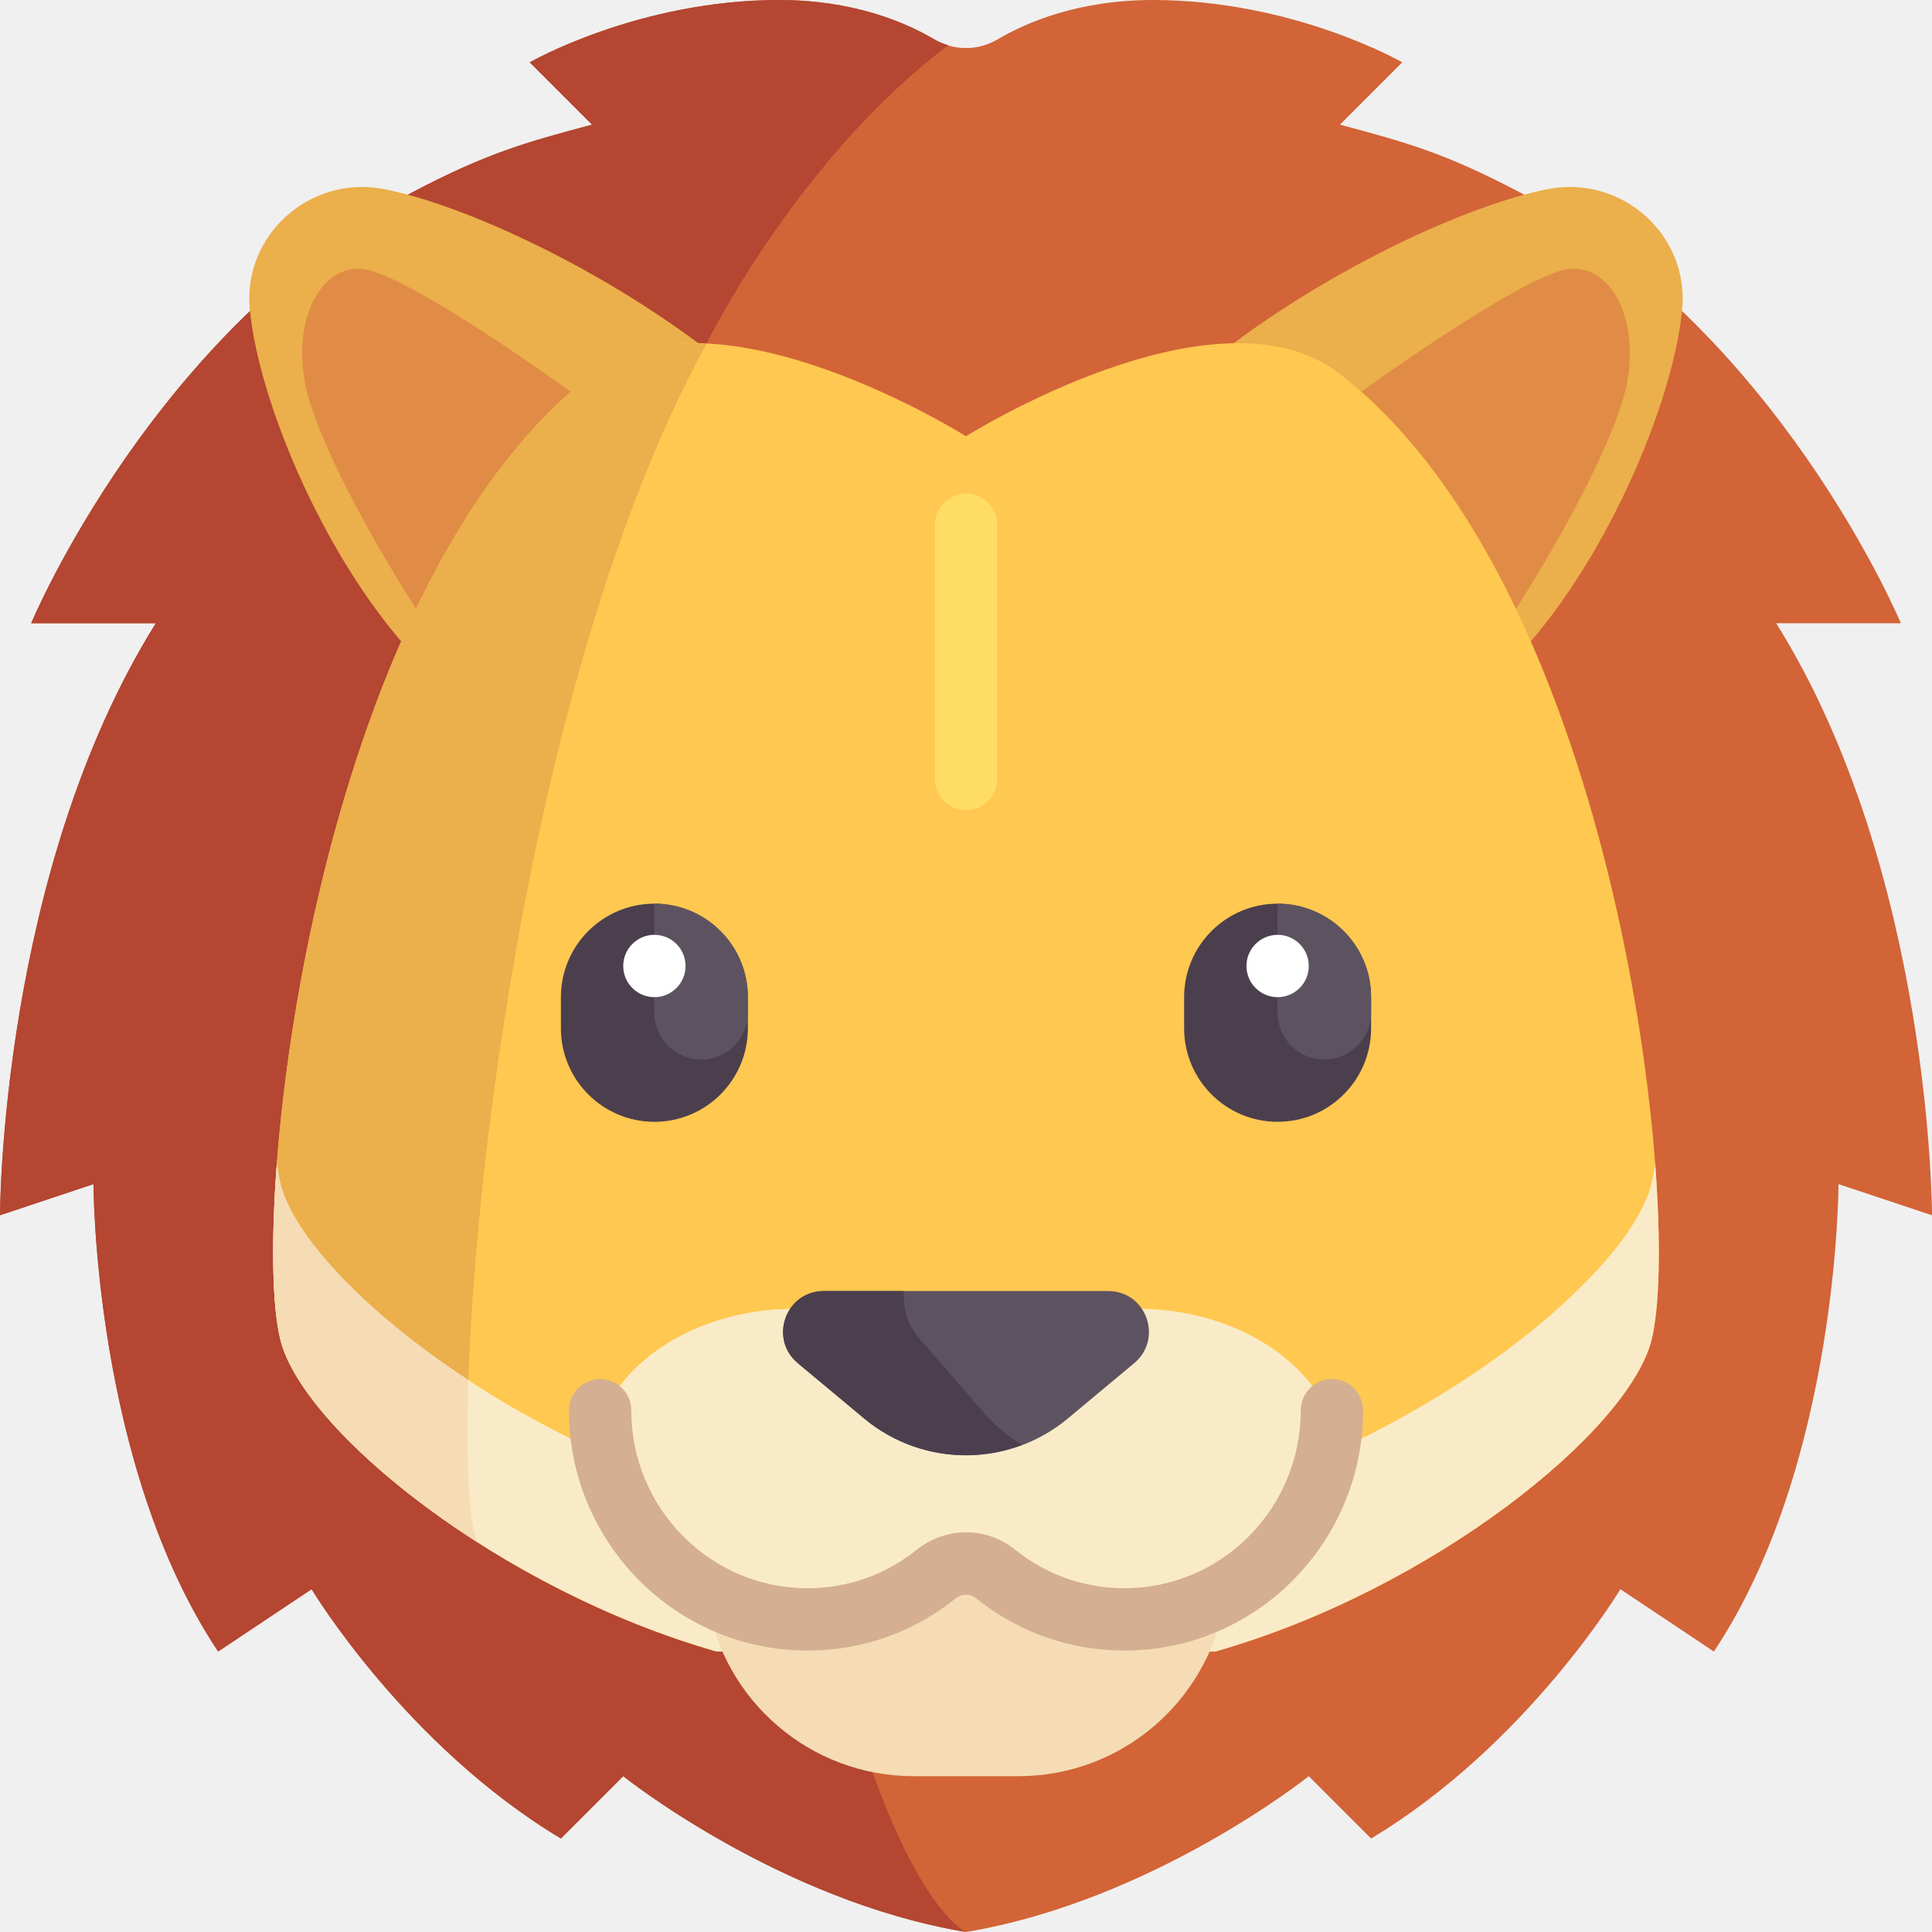
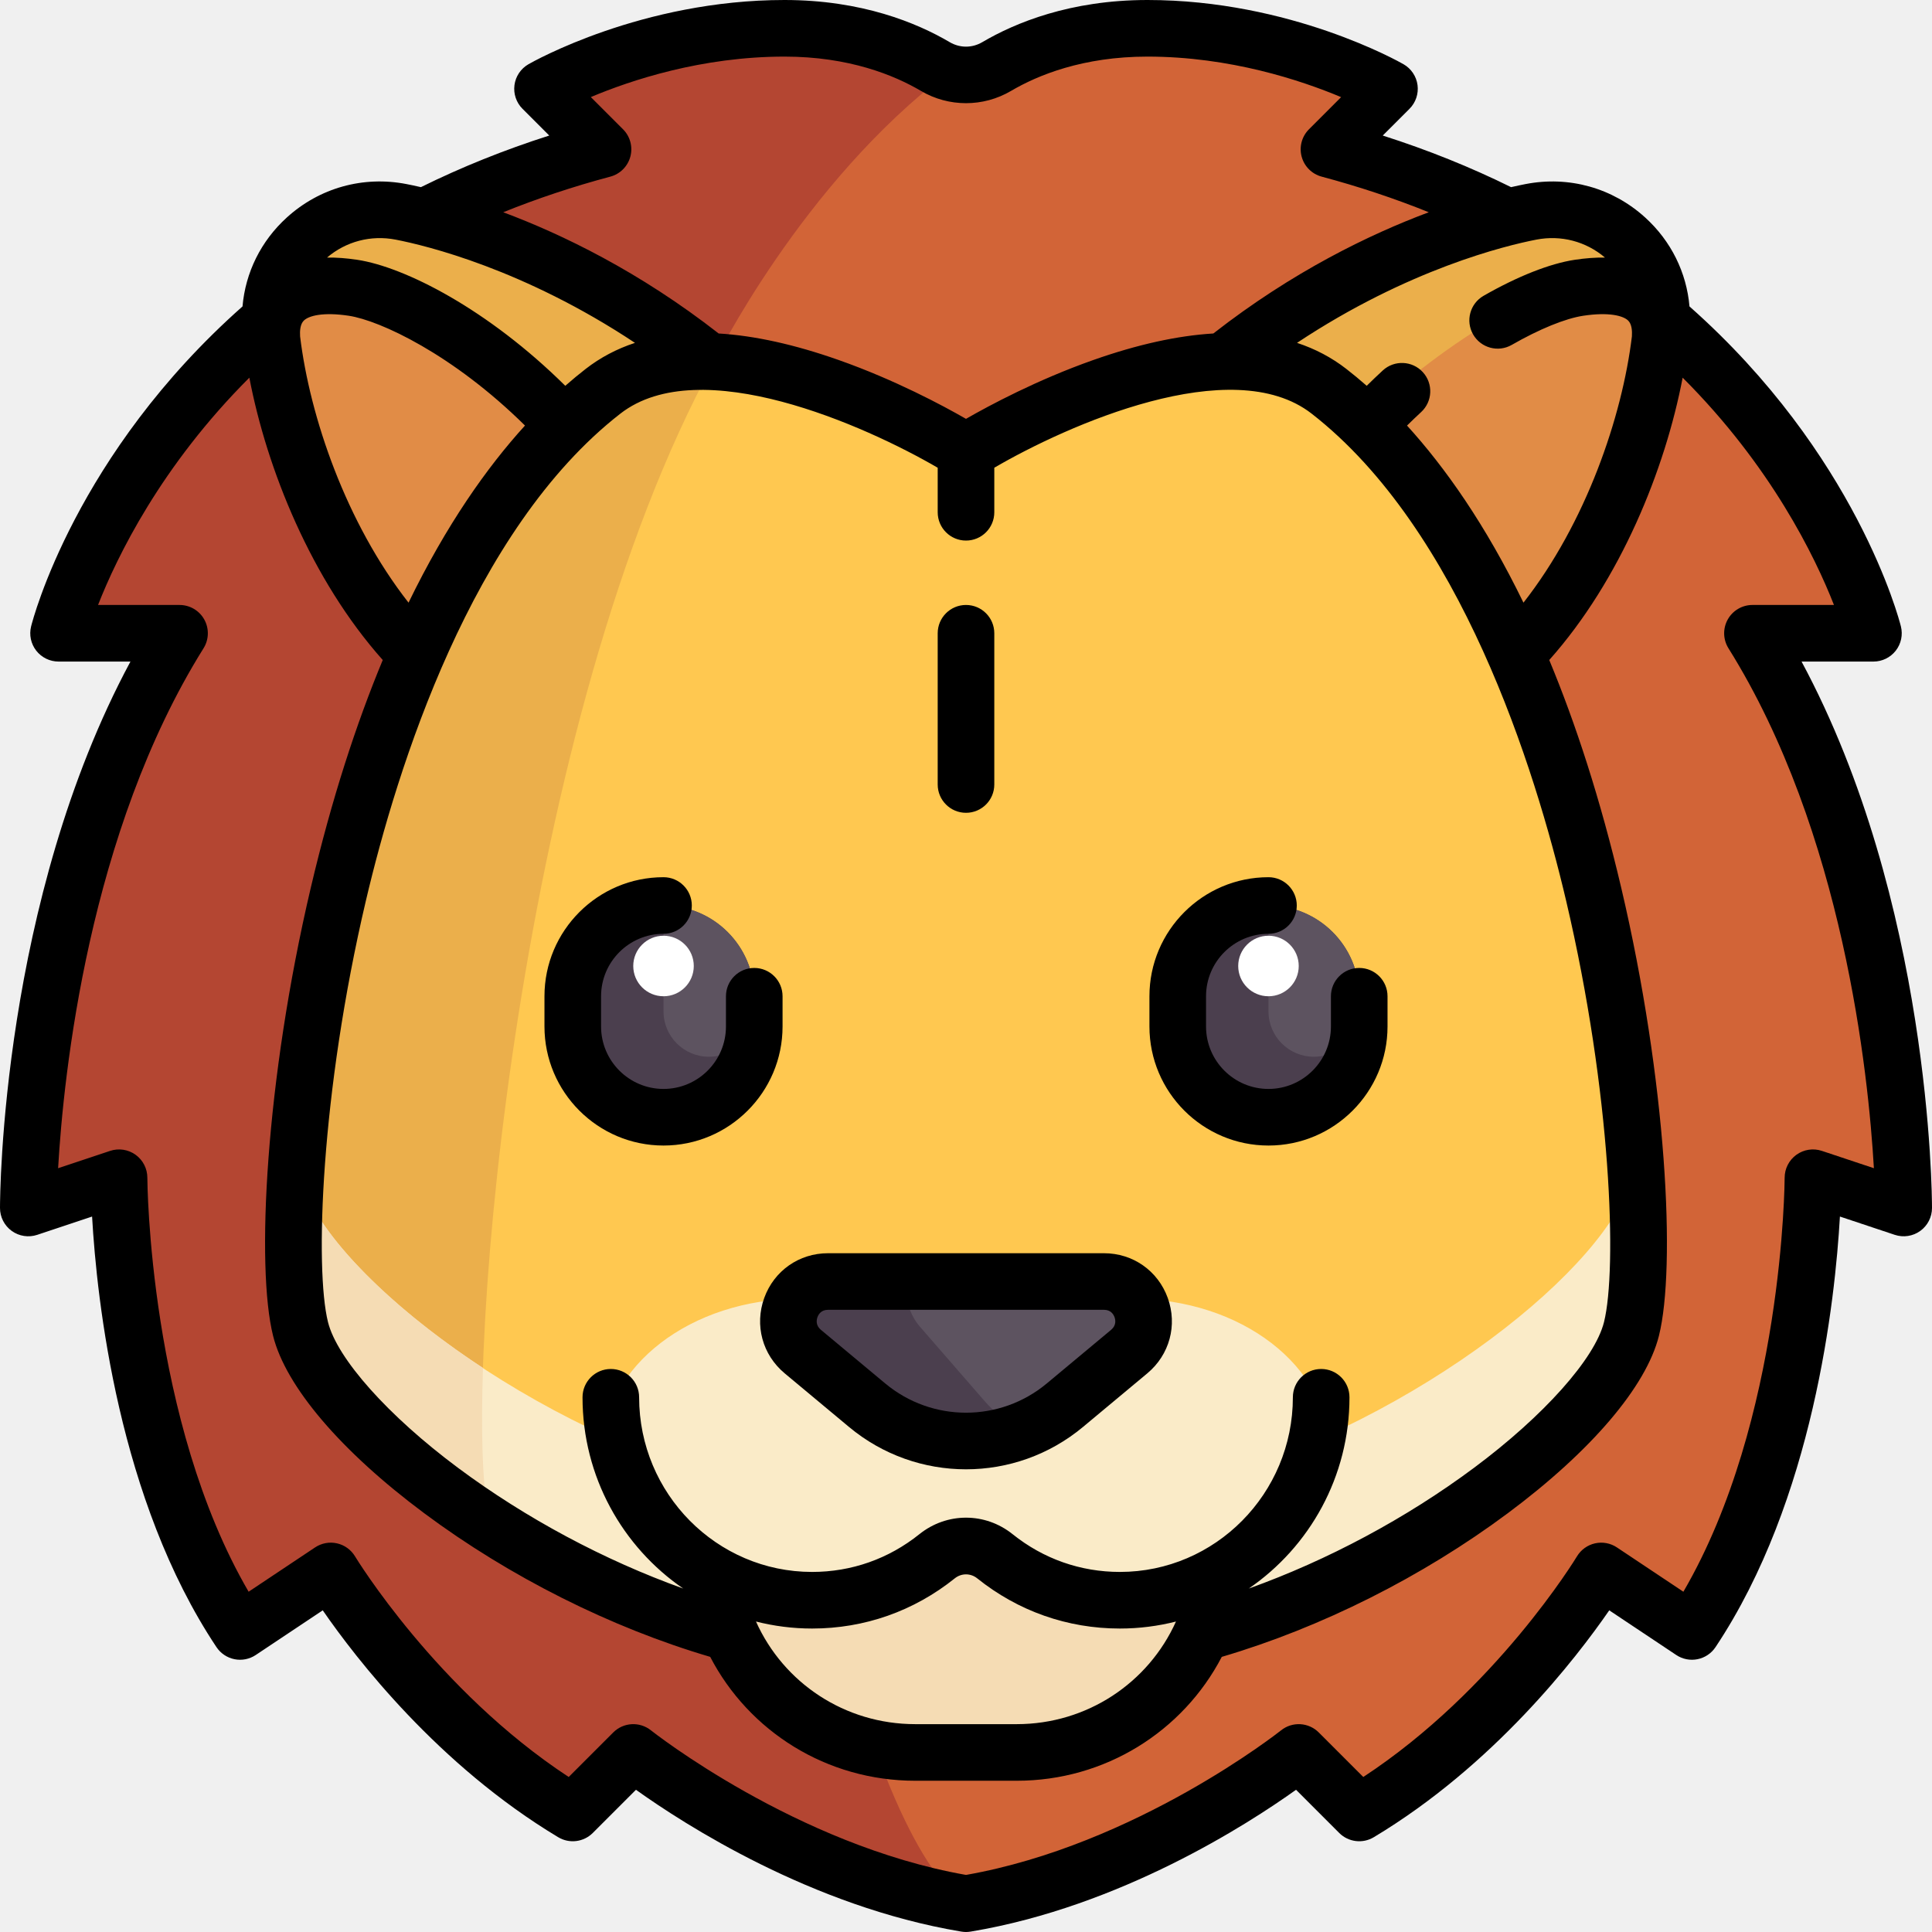
- <svg xmlns="http://www.w3.org/2000/svg" version="1.1" id="Capa_1" x="0px" y="0px" viewBox="0 0 512.001 512.001" style="enable-background:new 0 0 512.001 512.001;" xml:space="preserve">
-   <path style="fill:#D26437;" d="M256.005,12.733c2.886-0.001,5.772-0.767,8.372-2.298C272.375,5.726,286.098,0,305.547,0  c37.319,0,66.067,16.516,66.067,16.516l-16.516,16.516c17.752,4.734,27.871,7.57,47.369,17.786  c68.569,35.927,101.276,114.343,101.276,114.343h-33.032C512,231.226,512,322.065,512,322.065l-24.774-8.258  c0,0,0,74.323-33.032,123.871l-24.774-16.516c0,0-24.774,41.29-66.065,66.065l-16.516-16.516c0,0-41.29,33.032-90.839,41.29  c-49.548-8.258-90.839-41.29-90.839-41.29l-16.516,16.516c-41.29-24.774-66.065-66.065-66.065-66.065l-24.774,16.516  C24.775,388.13,24.775,313.807,24.775,313.807l-24.774,8.258c0,0,0-90.839,41.29-156.903H8.259c0,0,32.707-78.416,101.276-114.343  c19.498-10.216,29.617-13.052,47.369-17.786l-16.516-16.516c0,0,28.747-16.516,66.067-16.516c19.449,0,33.172,5.726,41.17,10.436  c2.6,1.531,5.486,2.297,8.372,2.298" />
-   <path style="fill:#B44632;" d="M187.22,91.077c0,0,23.877-48.754,64.061-79.097c-1.255-0.379-2.491-0.858-3.657-1.544  C239.627,5.726,225.904,0,206.455,0c-37.319,0-66.067,16.516-66.067,16.516l16.516,16.516c-17.752,4.734-27.871,7.57-47.369,17.786  C40.966,86.745,8.259,165.161,8.259,165.161h33.032c-41.29,66.065-41.29,156.904-41.29,156.904l24.774-8.258  c0,0,0,74.323,33.032,123.871l24.774-16.516c0,0,24.774,41.29,66.065,66.065l16.516-16.516c0,0,41.29,33.032,90.839,41.29  C256.001,512,196.13,487.226,187.22,91.077z" />
-   <path style="fill:#EBAF4B;" d="M410.232,50.111c19.546-3.79,37.454,12.093,35.567,31.913c-2.343,24.606-20.422,67.997-45.196,93.546  l-79.57-80.086C351.522,71.282,389.392,54.152,410.232,50.111z" />
-   <path style="fill:#E18C46;" d="M342.607,117.198c25.356-19.382,62.841-44.879,73.223-45.922  c11.932-1.199,19.371,15.26,14.706,33.023c-4.05,15.422-19.498,43.71-34.876,66.296L342.607,117.198z" />
-   <path style="fill:#EBAF4B;" d="M101.77,50.111c-19.546-3.79-37.454,12.093-35.567,31.913c2.343,24.606,20.422,67.997,45.196,93.546  l79.57-80.086C160.48,71.282,122.61,54.152,101.77,50.111z" />
-   <path style="fill:#E18C46;" d="M169.395,117.198c-25.356-19.382-62.841-44.879-73.223-45.922  c-11.932-1.199-19.371,15.26-14.706,33.023c4.05,15.422,19.498,43.71,34.876,66.296L169.395,117.198z" />
-   <path style="fill:#FFC850;" d="M355.098,99.097c-32.593-25.35-99.097,16.516-99.097,16.516s-66.504-41.866-99.097-16.516  c-74.323,57.806-90.839,222.968-82.581,256c6.009,24.034,57.806,66.065,115.613,82.581h132.129  c57.806-16.516,109.604-58.546,115.613-82.581C445.936,322.065,429.42,156.903,355.098,99.097z" />
-   <path style="fill:#EBAF4B;" d="M125.236,403.816c-6.343-39.607,8.658-215.343,61.984-312.739c-11.211-0.54-21.899,1.473-30.316,8.02  c-74.323,57.806-90.839,222.968-82.581,256c3.617,14.469,23.889,35.439,52.017,53.458  C125.916,406.944,125.478,405.326,125.236,403.816z" />
-   <path style="fill:#FAEBC8;" d="M437.678,313.701c-6.009,24.034-57.806,66.065-115.613,82.581H189.936  c-57.806-16.516-109.604-58.546-115.613-82.581c-0.376-1.501-0.68-3.363-0.95-5.388c-1.635,21.488-1.146,38.401,0.95,46.784  c6.009,24.034,57.806,66.065,115.613,82.581h132.129c57.806-16.516,109.604-58.546,115.613-82.581  c2.096-8.383,2.585-25.296,0.95-46.784C438.359,310.337,438.054,312.199,437.678,313.701z" />
-   <path style="fill:#F5DCB4;" d="M187.462,424.27c4.287,26.336,27.139,46.44,54.686,46.44h27.705  c27.433,0,50.211-19.938,54.633-46.113l-68.48-11.693L187.462,424.27z" />
-   <path style="fill:#FAEBC8;" d="M301.42,346.839c-19.155,0-35.92,7.742-45.419,19.356c-9.499-11.614-26.265-19.356-45.419-19.356  c-29.645,0-53.677,18.486-53.677,41.29s24.032,41.29,53.677,41.29c19.155,0,35.92-7.742,45.419-19.356  c9.499,11.614,26.265,19.356,45.419,19.356c29.645,0,53.677-18.486,53.677-41.29S331.066,346.839,301.42,346.839z" />
-   <path style="fill:#D4AF91;" d="M298.017,437.411c-14.427,0-28.016-4.782-39.298-13.827c-1.597-1.282-3.831-1.282-5.444,0  c-11.274,9.044-24.863,13.827-39.29,13.827c-34.855,0-63.21-28.56-63.21-63.665c0-4.56,3.694-8.258,8.258-8.258  s8.258,3.698,8.258,8.258c0,26,20.944,47.149,46.694,47.149c10.629,0,20.645-3.524,28.96-10.198c7.694-6.161,18.427-6.161,26.105,0  c8.323,6.673,18.339,10.198,28.968,10.198c25.75,0,46.694-21.149,46.694-47.149c0-4.56,3.694-8.258,8.258-8.258  s8.258,3.698,8.258,8.258C361.227,408.851,332.872,437.411,298.017,437.411z" />
-   <path style="fill:#5D5360;" d="M211.445,361.269l17.541,14.625c15.648,13.046,38.383,13.046,54.03,0l17.541-14.624  c7.771-6.479,3.24-19.128-6.877-19.128c-22.403,0-52.954,0-75.358-0.001C208.205,342.141,203.674,354.79,211.445,361.269z" />
-   <path style="fill:#FFDC64;" d="M256.001,214.71c-4.565,0-8.258-3.698-8.258-8.258v-67.419c0-4.56,3.694-8.258,8.258-8.258  s8.258,3.698,8.258,8.258v67.419C264.259,211.012,260.566,214.71,256.001,214.71z" />
-   <path style="fill:#4B3F4E;" d="M173.42,297.29L173.42,297.29c-13.682,0-24.774-11.092-24.774-24.774v-8.258  c0-13.682,11.092-24.774,24.774-24.774l0,0c13.682,0,24.774,11.092,24.774,24.774v8.258  C198.195,286.199,187.103,297.29,173.42,297.29z" />
-   <path style="fill:#5D5360;" d="M173.42,239.484v28.903c0,6.841,5.546,12.387,12.387,12.387c6.841,0,12.387-5.546,12.387-12.387  v-4.129C198.195,250.576,187.103,239.484,173.42,239.484z" />
-   <circle style="fill:#FFFFFF;" cx="173.421" cy="256" r="8.258" />
-   <path style="fill:#4B3F4E;" d="M338.582,297.29L338.582,297.29c-13.682,0-24.774-11.092-24.774-24.774v-8.258  c0-13.682,11.092-24.774,24.774-24.774l0,0c13.682,0,24.774,11.092,24.774,24.774v8.258  C363.356,286.199,352.264,297.29,338.582,297.29z" />
-   <path style="fill:#5D5360;" d="M338.582,239.484v28.903c0,6.841,5.546,12.387,12.387,12.387s12.387-5.546,12.387-12.387v-4.129  C363.356,250.576,352.264,239.484,338.582,239.484z" />
-   <circle style="fill:#FFFFFF;" cx="338.581" cy="256" r="8.258" />
-   <path style="fill:#4B3F4E;" d="M260.953,374.633l-17.542-20.173c-2.924-3.363-4.101-7.929-3.9-12.319c-7.473,0-14.69,0-21.189,0  c-10.117,0-14.648,12.649-6.878,19.128l17.541,14.625c11.942,9.957,27.993,12.257,41.891,7.016  C267.386,380.768,264.009,378.147,260.953,374.633z" />
-   <path style="fill:#F5DCB4;" d="M74.324,313.701c-0.376-1.501-0.68-3.363-0.95-5.388c-1.635,21.488-1.146,38.401,0.95,46.784  c3.617,14.469,23.889,35.438,52.017,53.458c-0.424-1.611-0.862-3.229-1.104-4.739c-1.26-7.866-1.661-21.163-1.104-38.088  C97.159,348.036,77.845,327.788,74.324,313.701z" />
+ <svg xmlns="http://www.w3.org/2000/svg" version="1.1" id="Capa_1" x="0px" y="0px" viewBox="0 0 512.002 512.002" style="enable-background:new 0 0 512.002 512.002;" xml:space="preserve">
+   <path style="fill:#D26437;" d="M256.005,19.86c2.802-0.001,5.603-0.744,8.127-2.231c7.763-4.571,21.084-10.13,39.964-10.13  c36.226,0,64.131,16.032,64.131,16.032l-16.032,16.032c17.232,4.595,27.054,7.348,45.981,17.265  c66.56,34.874,98.309,110.993,98.309,110.993H464.42c40.08,64.131,40.08,152.308,40.08,152.308l-24.048-8.016  c0,0,0,72.145-32.065,120.242l-24.048-16.032c0,0-24.048,40.081-64.129,64.129l-16.032-16.032c0,0-40.081,32.065-88.177,40.081  c-48.097-8.016-88.177-40.081-88.177-40.081l-16.032,16.032c-40.081-24.048-64.129-64.129-64.129-64.129l-24.048,16.032  C31.55,384.258,31.55,312.113,31.55,312.113L7.5,320.129c0,0,0-88.177,40.081-152.306H15.517c0,0,31.749-76.119,98.309-110.993  c18.927-9.917,28.749-12.67,45.981-17.265l-16.032-16.032c0,0,27.905-16.032,64.131-16.032c18.879,0,32.201,5.559,39.963,10.13  c2.524,1.486,5.326,2.23,8.127,2.231" />
+   <path style="fill:#EBAF4B;" d="M405.713,56.143c18.973-3.679,36.357,11.738,34.525,30.978  c-2.274,23.885-19.824,66.005-43.872,90.805l-77.239-77.74C348.723,76.693,385.483,60.065,405.713,56.143z" />
+   <path style="fill:#E18C46;" d="M416.965,75.137c9.625-2.537,18.576,4.111,22.835,14.731c-3.221,24.241-20.232,64.132-43.433,88.059  l-0.597-0.599l-42.492-58.146C375.047,95.688,402.086,79.06,416.965,75.137z" />
+   <path style="fill:#B44632;" d="M189.235,95.908c0,0,23.178-47.326,62.184-76.779c-1.218-0.368-2.418-0.833-3.55-1.499  c-7.763-4.571-21.084-10.13-39.964-10.13c-36.226,0-64.131,16.032-64.131,16.032l16.032,16.032  c-17.232,4.595-27.054,7.348-45.981,17.265c-66.56,34.875-98.308,110.994-98.308,110.994h32.065  C7.5,231.952,7.5,320.129,7.5,320.129l24.048-8.016c0,0,0,72.145,32.065,120.242l24.048-16.032c0,0,24.048,40.081,64.129,64.129  l16.032-16.032c0,0,40.081,32.065,88.177,40.081C256,504.5,197.884,480.452,189.235,95.908z" />
+   <path style="fill:#EBAF4B;" d="M106.288,56.143c-18.973-3.679-36.357,11.738-34.525,30.978  c2.274,23.885,19.824,66.005,43.872,90.805l77.239-77.74C163.278,76.693,126.518,60.065,106.288,56.143z" />
+   <path style="fill:#E18C46;" d="M95.036,75.137C85.411,72.6,76.46,79.248,72.201,89.868c3.221,24.241,20.232,64.132,43.433,88.059  l0.597-0.599l42.492-58.146C136.954,95.688,109.916,79.06,95.036,75.137z" />
+   <path style="fill:#FFC850;" d="M352.194,103.694C320.556,79.086,256,119.726,256,119.726s-64.556-40.639-96.194-16.032  c-72.145,56.113-88.177,216.435-80.161,248.5c5.833,23.33,56.113,64.129,112.226,80.161H320.13  c56.113-16.032,106.393-56.831,112.226-80.161C440.371,320.129,424.339,159.806,352.194,103.694z" />
+   <path style="fill:#EBAF4B;" d="M129.067,399.485c-6.157-38.447,8.405-209.034,60.168-303.577  c-10.883-0.524-21.257,1.43-29.428,7.785c-72.145,56.113-88.177,216.435-80.161,248.5c3.511,14.045,23.189,34.4,50.493,51.892  C129.726,402.522,129.302,400.951,129.067,399.485z" />
+   <path style="fill:#FAEBC8;" d="M432.355,312.01c-5.833,23.33-56.113,64.129-112.226,80.161H191.871  C135.759,376.139,85.478,335.34,79.646,312.01c-0.365-1.458-0.661-3.265-0.922-5.23c-1.587,20.858-1.112,37.276,0.922,45.414  c5.833,23.33,56.113,64.129,112.226,80.161H320.13c56.113-16.032,106.393-56.831,112.226-80.161  c2.034-8.137,2.509-24.555,0.922-45.414C433.016,308.745,432.72,310.553,432.355,312.01z" />
+   <path style="fill:#F5DCB4;" d="M189.47,419.34c4.161,25.565,26.344,45.079,53.084,45.079h26.893c26.63,0,48.74-19.353,53.032-44.762  l-66.474-11.35L189.47,419.34z" />
+   <path style="fill:#FAEBC8;" d="M300.089,344.177c-18.594,0-34.868,7.515-44.089,18.789c-9.221-11.274-25.495-18.789-44.089-18.789  c-28.777,0-52.105,17.945-52.105,40.081s23.328,40.081,52.105,40.081c18.594,0,34.868-7.515,44.089-18.789  c9.221,11.274,25.495,18.789,44.089,18.789c28.777,0,52.105-17.945,52.105-40.081S328.866,344.177,300.089,344.177z" />
+   <path style="fill:#5D5360;" d="M212.75,358.185l17.027,14.196c15.189,12.664,37.258,12.664,52.447,0l17.027-14.196  c7.543-6.289,3.145-18.568-6.676-18.568c-21.747,0-51.403,0-73.15-0.001C209.605,339.617,205.207,351.896,212.75,358.185z" />
+   <path style="fill:#4B3F4E;" d="M175.839,296.081L175.839,296.081c-13.282,0-24.048-10.767-24.048-24.048v-8.016  c0-13.282,10.767-24.048,24.048-24.048l0,0c13.282,0,24.048,10.767,24.048,24.048v8.016  C199.888,285.314,189.121,296.081,175.839,296.081z" />
+   <path style="fill:#5D5360;" d="M175.839,239.968v28.056c0,6.641,5.383,12.024,12.024,12.024s12.024-5.383,12.024-12.024v-4.008  C199.888,250.735,189.121,239.968,175.839,239.968z" />
+   <circle style="fill:#FFFFFF;" cx="175.84" cy="256" r="8.02" />
+   <path style="fill:#4B3F4E;" d="M336.162,296.081L336.162,296.081c-13.282,0-24.048-10.767-24.048-24.048v-8.016  c0-13.282,10.767-24.048,24.048-24.048l0,0c13.282,0,24.048,10.767,24.048,24.048v8.016  C360.21,285.314,349.443,296.081,336.162,296.081z" />
+   <path style="fill:#5D5360;" d="M336.162,239.968v28.056c0,6.641,5.383,12.024,12.024,12.024s12.024-5.383,12.024-12.024v-4.008  C360.21,250.735,349.443,239.968,336.162,239.968z" />
+   <circle style="fill:#FFFFFF;" cx="336.16" cy="256" r="8.02" />
+   <path style="fill:#4B3F4E;" d="M260.807,371.158l-17.027-19.582c-2.838-3.264-3.981-7.697-3.785-11.958c-7.254,0-14.26,0-20.568,0  c-9.821,0-14.219,12.279-6.676,18.568l17.027,14.197c11.592,9.665,27.173,11.897,40.663,6.81  C267.052,377.112,263.773,374.569,260.807,371.158z" />
+   <path style="fill:#F5DCB4;" d="M79.646,312.01c-0.365-1.458-0.661-3.265-0.922-5.23c-1.587,20.858-1.112,37.276,0.922,45.414  c3.511,14.045,23.189,34.4,50.493,51.892c-0.412-1.564-0.837-3.135-1.071-4.601c-1.223-7.635-1.613-20.543-1.072-36.972  C101.812,345.34,83.064,325.685,79.646,312.01z" />
+   <path d="M292.576,332.118h-73.149c0,0,0,0-0.001,0c-7.654,0-14.284,4.648-16.891,11.842c-2.614,7.22-0.49,15.064,5.412,19.986l0,0  l17.028,14.196c8.989,7.496,20.006,11.242,31.026,11.242c11.017,0,22.038-3.748,31.026-11.242l17.026-14.196  c5.902-4.921,8.027-12.766,5.412-19.986C306.861,336.766,300.231,332.118,292.576,332.118z M294.449,352.425l-17.026,14.195  c-12.412,10.349-30.43,10.349-42.842,0l-17.028-14.196l0,0c-1.423-1.187-1.184-2.613-0.914-3.357  c0.264-0.729,0.978-1.951,2.788-1.951h73.149c1.811,0,2.523,1.222,2.787,1.95C295.632,349.813,295.873,351.238,294.449,352.425z" />
+   <path d="M207.387,264.016c0-4.142-3.357-7.5-7.5-7.5s-7.5,3.358-7.5,7.5v8.016c0,9.125-7.423,16.548-16.548,16.548  s-16.549-7.423-16.549-16.548v-8.016c0-9.125,7.424-16.548,16.549-16.548c4.143,0,7.5-3.358,7.5-7.5s-3.357-7.5-7.5-7.5  c-17.396,0-31.549,14.152-31.549,31.548v8.016c0,17.396,14.152,31.548,31.549,31.548c17.396,0,31.548-14.152,31.548-31.548V264.016z  " />
+   <path d="M367.71,272.033v-8.016c0-4.142-3.357-7.5-7.5-7.5s-7.5,3.358-7.5,7.5v8.016c0,9.125-7.424,16.548-16.549,16.548  s-16.548-7.423-16.548-16.548v-8.016c0-9.125,7.423-16.548,16.548-16.548c4.143,0,7.5-3.358,7.5-7.5s-3.357-7.5-7.5-7.5  c-17.396,0-31.548,14.152-31.548,31.548v8.016c0,17.396,14.152,31.548,31.548,31.548C353.558,303.581,367.71,289.428,367.71,272.033  z" />
+   <path d="M477.432,175.323h19.052c2.31,0,4.49-1.064,5.911-2.884c1.422-1.82,1.925-4.194,1.365-6.435  c-0.465-1.857-11.817-45.651-56.028-84.797c-0.773-8.985-4.874-17.333-11.744-23.57c-8.655-7.856-20.205-11.083-31.702-8.856  c-1.021,0.198-2.314,0.468-3.831,0.816c-10.703-5.289-22.093-9.874-34.01-13.676l7.086-7.085c1.65-1.65,2.438-3.976,2.131-6.29  c-0.307-2.314-1.674-4.354-3.698-5.516C370.752,16.334,341.887,0,304.095,0c-20.501,0-35.117,6.073-43.77,11.167  c-2.709,1.595-5.941,1.595-8.65,0C243.023,6.073,228.407,0,207.906,0c-37.792,0-66.657,16.334-67.867,17.029  c-2.024,1.163-3.392,3.202-3.698,5.516c-0.308,2.314,0.48,4.64,2.131,6.29l7.086,7.085c-11.917,3.802-23.307,8.387-34.01,13.676  c-1.518-0.349-2.81-0.618-3.831-0.816c-11.493-2.229-23.048,0.999-31.702,8.856c-6.87,6.237-10.971,14.585-11.744,23.57  c-44.212,39.146-55.564,82.94-56.028,84.797c-0.56,2.24-0.057,4.614,1.365,6.435c1.421,1.82,3.602,2.884,5.911,2.884h19.052  C0.415,238.847,0,316.654,0,320.129c0,2.411,1.159,4.675,3.114,6.084c1.956,1.409,4.47,1.794,6.758,1.031l14.531-4.844  c1.259,22.141,6.983,75.136,32.97,114.115c1.104,1.655,2.819,2.804,4.77,3.194c1.948,0.392,3.977-0.01,5.631-1.114l17.758-11.838  c8.79,12.738,30.614,41.054,62.4,60.126c2.952,1.772,6.729,1.305,9.162-1.128l11.443-11.444c12.772,9.13,46.545,30.929,86.079,37.56  c0.034,0.006,0.068,0.012,0.103,0.018c0.016,0.003,0.075,0.01,0.089,0.012c0.388,0.062,0.782,0.1,1.184,0.1  c0.003,0,0.006-0.001,0.009-0.001c0.003,0,0.006,0.001,0.009,0.001c0.401,0,0.796-0.037,1.184-0.1  c0.014-0.002,0.157-0.024,0.192-0.03c39.533-6.631,73.307-28.429,86.079-37.56l11.443,11.444c2.433,2.433,6.211,2.899,9.162,1.128  c31.786-19.072,53.61-47.388,62.4-60.126l17.758,11.838c1.655,1.104,3.684,1.504,5.631,1.114c1.95-0.39,3.666-1.539,4.77-3.194  c25.986-38.979,31.711-91.974,32.97-114.115l14.531,4.844c2.289,0.763,4.801,0.378,6.758-1.031c1.955-1.41,3.114-3.674,3.114-6.084  C512,316.654,511.586,238.847,477.432,175.323z M425.34,68.258c-2.484-0.035-5.152,0.158-8.006,0.589  c-6.595,0.995-15.179,4.384-24.171,9.544c-3.592,2.062-4.833,6.646-2.771,10.238c2.063,3.594,6.648,4.833,10.238,2.772  c7.309-4.194,14.212-7.009,18.94-7.722c6.824-1.03,10.639-0.004,11.934,1.299c0.936,0.942,1.063,2.695,0.969,4.166  c-2.58,21.325-12.179,49.426-28.738,70.569c-10.058-20.684-20.766-35.844-30.855-46.931c1.229-1.212,2.472-2.411,3.735-3.574  c3.048-2.805,3.244-7.55,0.439-10.598c-2.805-3.047-7.549-3.244-10.598-0.439c-1.44,1.325-2.862,2.687-4.261,4.071  c-1.843-1.62-3.645-3.106-5.397-4.469c-3.887-3.023-8.249-5.323-13.071-6.91c29.452-19.544,55.335-25.791,63.414-27.357  C413.696,62.234,420.286,63.968,425.34,68.258z M350.125,362.794c-4.143,0-7.5,3.358-7.5,7.5c0,25.522-20.563,46.286-45.838,46.286  c-10.438,0-20.273-3.461-28.44-10.009c-7.268-5.829-17.424-5.829-24.693,0c-8.167,6.548-18.002,10.01-28.44,10.01  c-25.275,0-45.838-20.764-45.838-46.286c0-4.142-3.357-7.5-7.5-7.5s-7.5,3.358-7.5,7.5c0,21.047,10.589,39.646,26.679,50.685  c-20.895-7.495-41.689-18.598-59.673-31.985c-18.514-13.78-32.039-28.939-34.459-38.621c-3.507-14.026-1.968-60.645,10.044-111.695  c8.24-35.02,27.959-98.354,67.445-129.066c21.09-16.403,64.9,3.171,84.089,14.344v11.801c0,4.142,3.357,7.5,7.5,7.5  s7.5-3.358,7.5-7.5v-11.805c19.175-11.188,62.953-30.777,84.089-14.34c39.486,30.712,59.205,94.046,67.445,129.066  c12.012,51.05,13.551,97.669,10.044,111.695c-2.42,9.681-15.945,24.84-34.459,38.62c-17.984,13.386-38.778,24.49-59.673,31.985  c16.09-11.039,26.679-29.638,26.679-50.685C357.625,366.152,354.268,362.794,350.125,362.794z M311.645,429.724  c-7.31,16.266-23.576,27.195-42.198,27.195h-26.893c-18.663,0-34.911-10.921-42.209-27.198c4.761,1.209,9.74,1.859,14.868,1.859  c13.887,0,26.966-4.602,37.823-13.307c1.746-1.398,4.182-1.399,5.928,0c10.857,8.705,23.937,13.307,37.823,13.307  C301.912,431.58,306.887,430.931,311.645,429.724z M79.528,89.145c-0.094-1.471,0.032-3.224,0.969-4.167  c1.295-1.303,5.106-2.328,11.934-1.299c8.267,1.247,27.604,10.237,46.697,29.097c-10.091,11.088-20.801,26.249-30.861,46.937  C91.707,138.57,82.108,110.47,79.528,89.145z M161.74,46.811c2.591-0.69,4.615-2.712,5.311-5.301s-0.044-5.353-1.939-7.249  l-8.535-8.535C167.123,21.283,185.923,15,207.906,15c17.122,0,29.113,4.945,36.158,9.092c7.362,4.337,16.511,4.337,23.873,0  C274.982,19.945,286.973,15,304.095,15c21.878,0,40.733,6.296,51.316,10.741l-8.521,8.521c-1.896,1.896-2.635,4.659-1.939,7.249  s2.72,4.611,5.311,5.301c9.82,2.619,19.311,5.779,28.378,9.438c-15.641,5.844-36.088,15.729-57.092,32.127  c-9.512,0.574-20.125,2.914-31.808,7.032C274.852,100.657,262.174,107.454,256,111c-6.174-3.546-18.852-10.343-33.739-15.591  c-11.683-4.119-22.296-6.459-31.809-7.033c-21.003-16.398-41.45-26.283-57.091-32.127C142.429,52.59,151.92,49.43,161.74,46.811z   M104.86,63.506c8.079,1.566,33.961,7.813,63.414,27.357c-4.822,1.587-9.184,3.888-13.071,6.911  c-1.751,1.362-3.553,2.848-5.396,4.468C129.318,81.96,107.28,70.75,94.667,68.847c-2.854-0.431-5.521-0.624-8.005-0.589  C91.714,63.97,98.302,62.236,104.86,63.506z M482.824,304.998c-2.29-0.763-4.802-0.379-6.758,1.031  c-1.955,1.41-3.114,3.674-3.114,6.084c0,0.667-0.323,64.21-26.837,109.713L428.5,410.083c-1.706-1.138-3.802-1.527-5.806-1.077  c-2.001,0.45-3.73,1.7-4.786,3.458c-0.22,0.368-21.518,35.435-56.621,58.458l-11.805-11.806c-2.704-2.702-7.005-2.941-9.989-0.553  c-0.381,0.305-38.39,30.367-83.492,38.313c-44.975-7.927-83.113-38.01-83.492-38.313c-2.986-2.388-7.287-2.149-9.989,0.553  l-11.805,11.805c-34.999-22.966-56.402-58.093-56.621-58.458c-1.056-1.759-2.785-3.008-4.786-3.458  c-2.003-0.451-4.1-0.06-5.806,1.077l-17.615,11.743C39.425,376.393,39.05,312.777,39.049,312.113c0-2.411-1.159-4.675-3.114-6.084  c-1.957-1.41-4.471-1.793-6.758-1.031L15.4,309.59c1.443-24.93,8.08-89.054,38.542-137.792c1.444-2.312,1.521-5.226,0.199-7.611  c-1.321-2.385-3.833-3.864-6.56-3.864H25.984c5.021-12.8,16.707-36.88,40.097-60.234c4.623,24.196,16.421,53.575,35.353,74.821  c-7.01,16.861-13.528,36.784-19.069,60.334c-12.045,51.191-14.54,100.587-9.995,118.768c3.357,13.43,17.957,30.566,40.056,47.015  c22.64,16.852,49.49,30.32,75.784,38.06c10.289,19.783,30.876,32.832,54.345,32.832h26.893c23.418,0,44.031-13.056,54.337-32.83  c26.297-7.74,53.15-21.208,75.792-38.062c22.099-16.449,36.698-33.585,40.056-47.015c4.545-18.182,2.05-67.578-9.995-118.769  c-5.541-23.55-12.059-43.473-19.069-60.334c18.932-21.246,30.73-50.625,35.353-74.821c23.393,23.356,35.079,47.439,40.097,60.234  h-21.598c-2.727,0-5.238,1.479-6.56,3.864s-1.245,5.299,0.199,7.611c30.462,48.738,37.099,112.863,38.542,137.792L482.824,304.998z" />
+   <path d="M256,215.403c4.143,0,7.5-3.358,7.5-7.5v-40.081c0-4.142-3.357-7.5-7.5-7.5s-7.5,3.358-7.5,7.5v40.081  C248.5,212.045,251.858,215.403,256,215.403z" />
  <g>
</g>
  <g>
</g>
  <g>
</g>
  <g>
</g>
  <g>
</g>
  <g>
</g>
  <g>
</g>
  <g>
</g>
  <g>
</g>
  <g>
</g>
  <g>
</g>
  <g>
</g>
  <g>
</g>
  <g>
</g>
  <g>
</g>
</svg>
